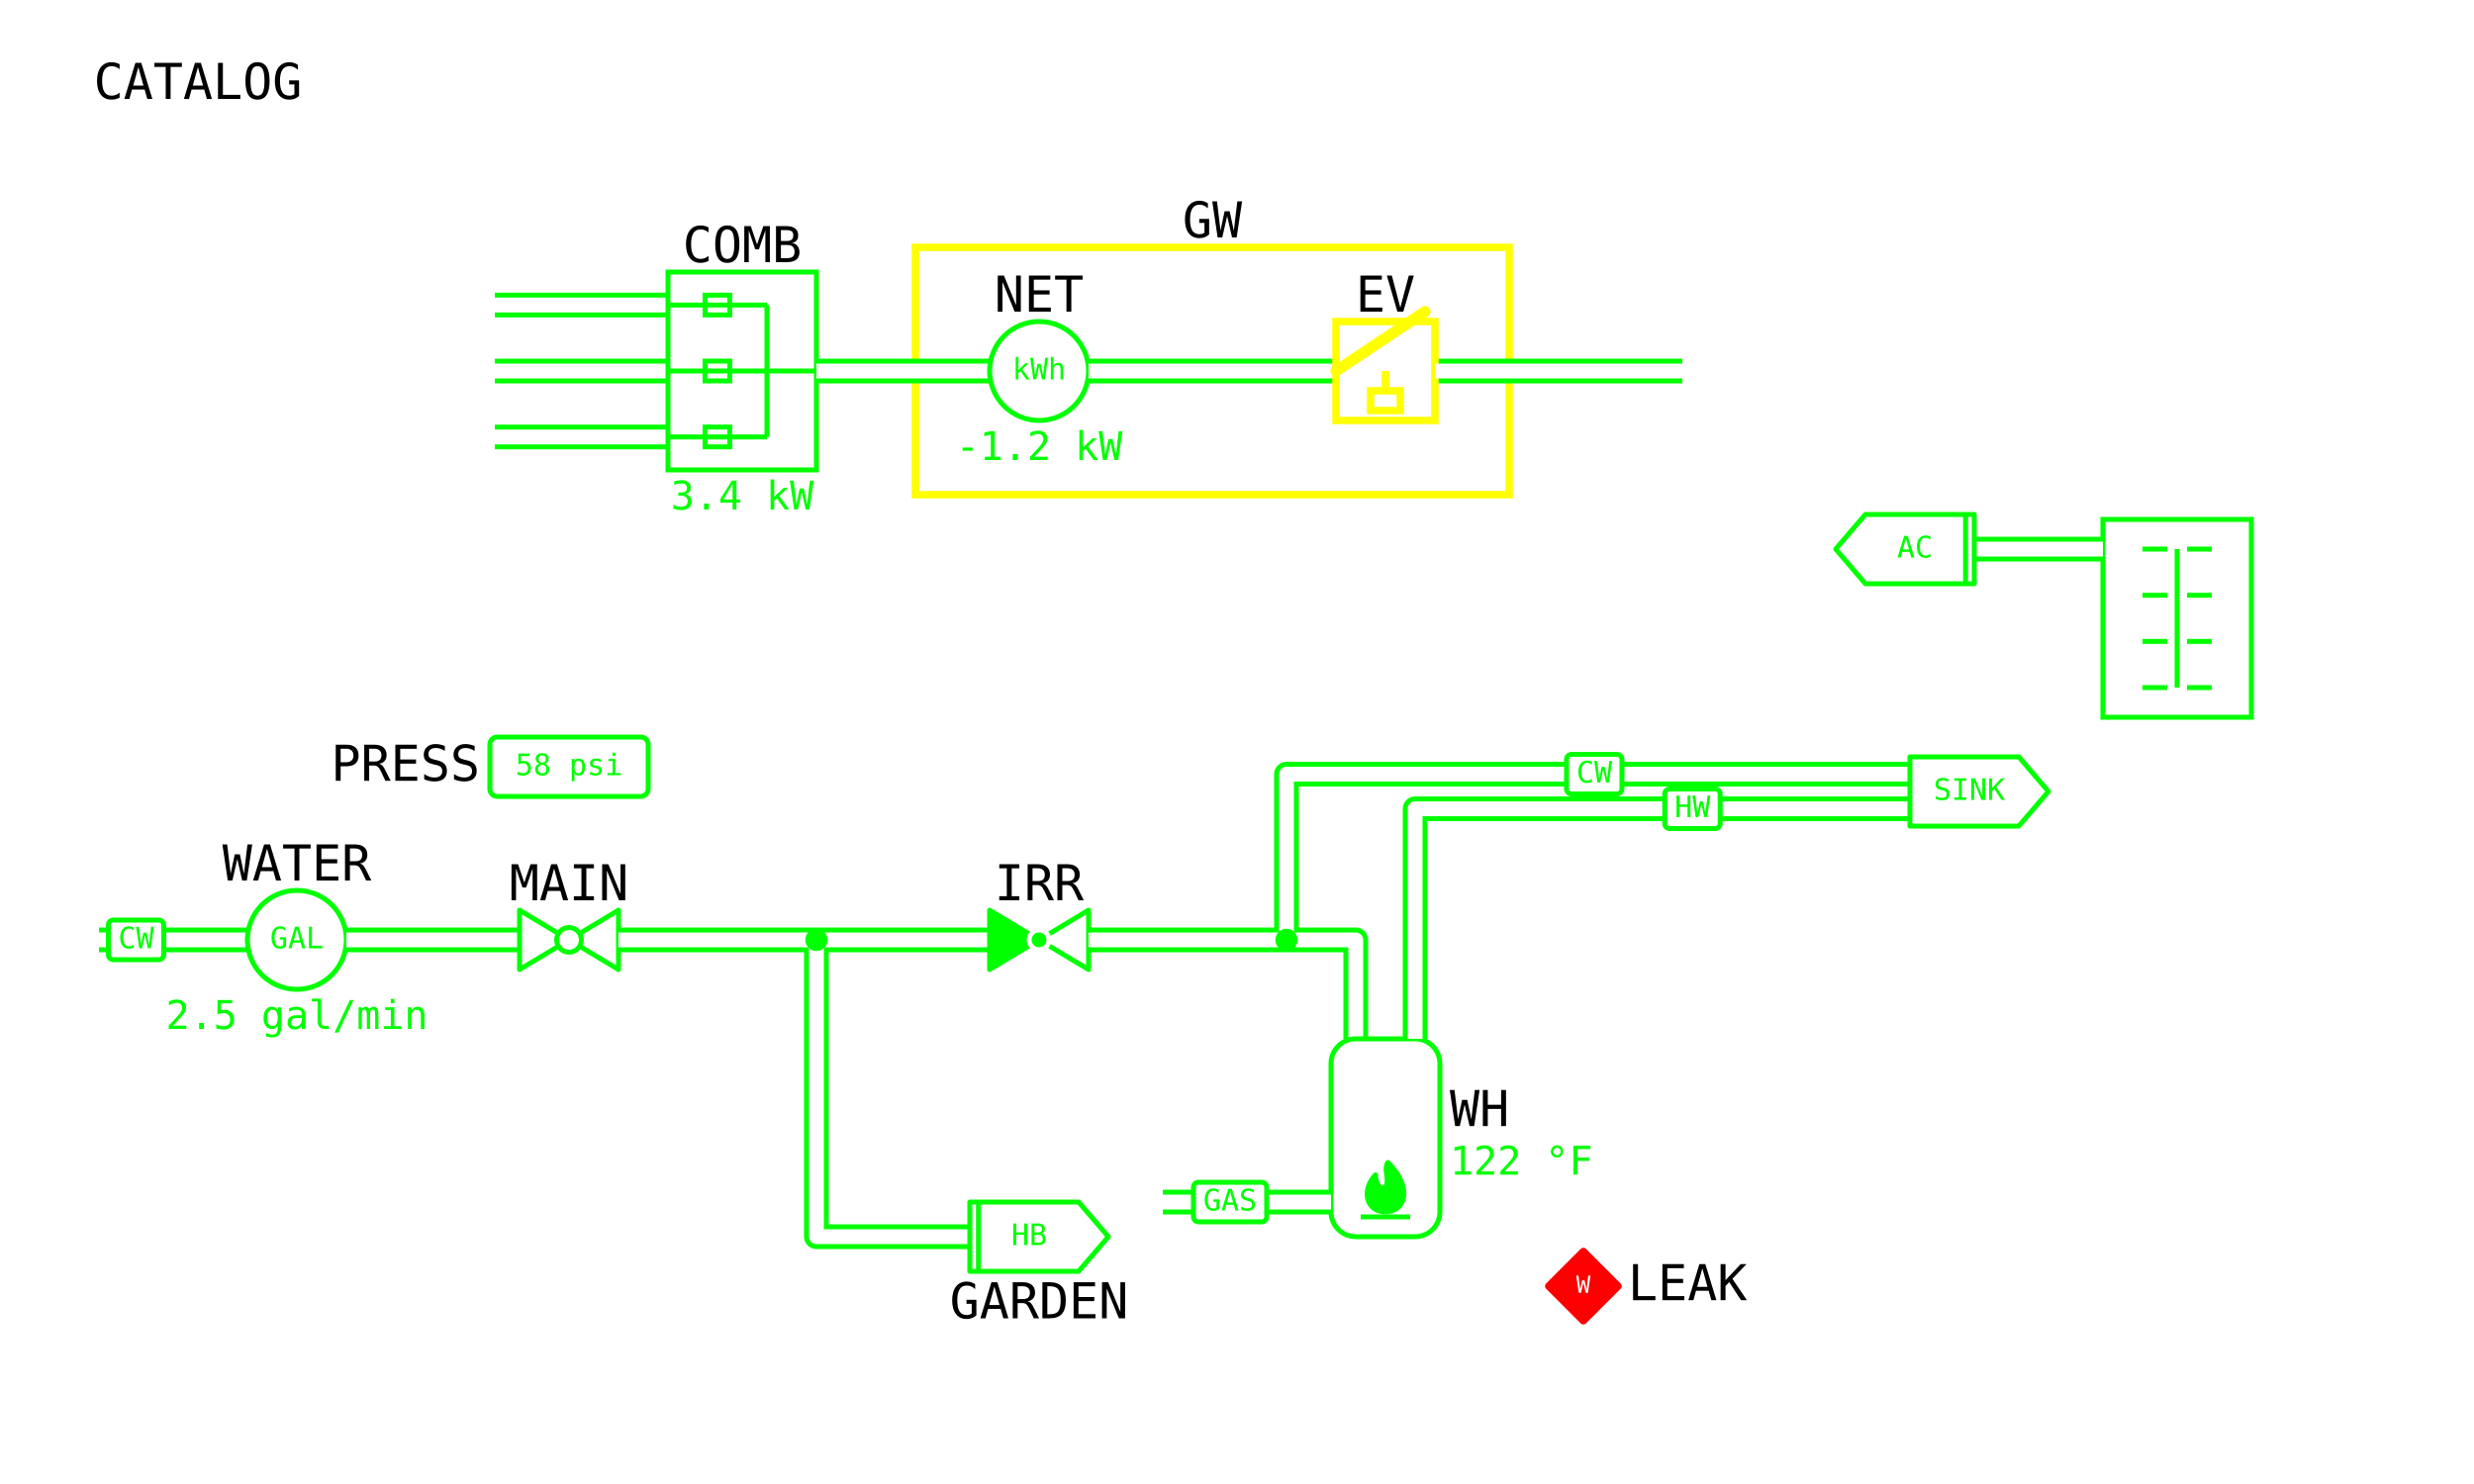
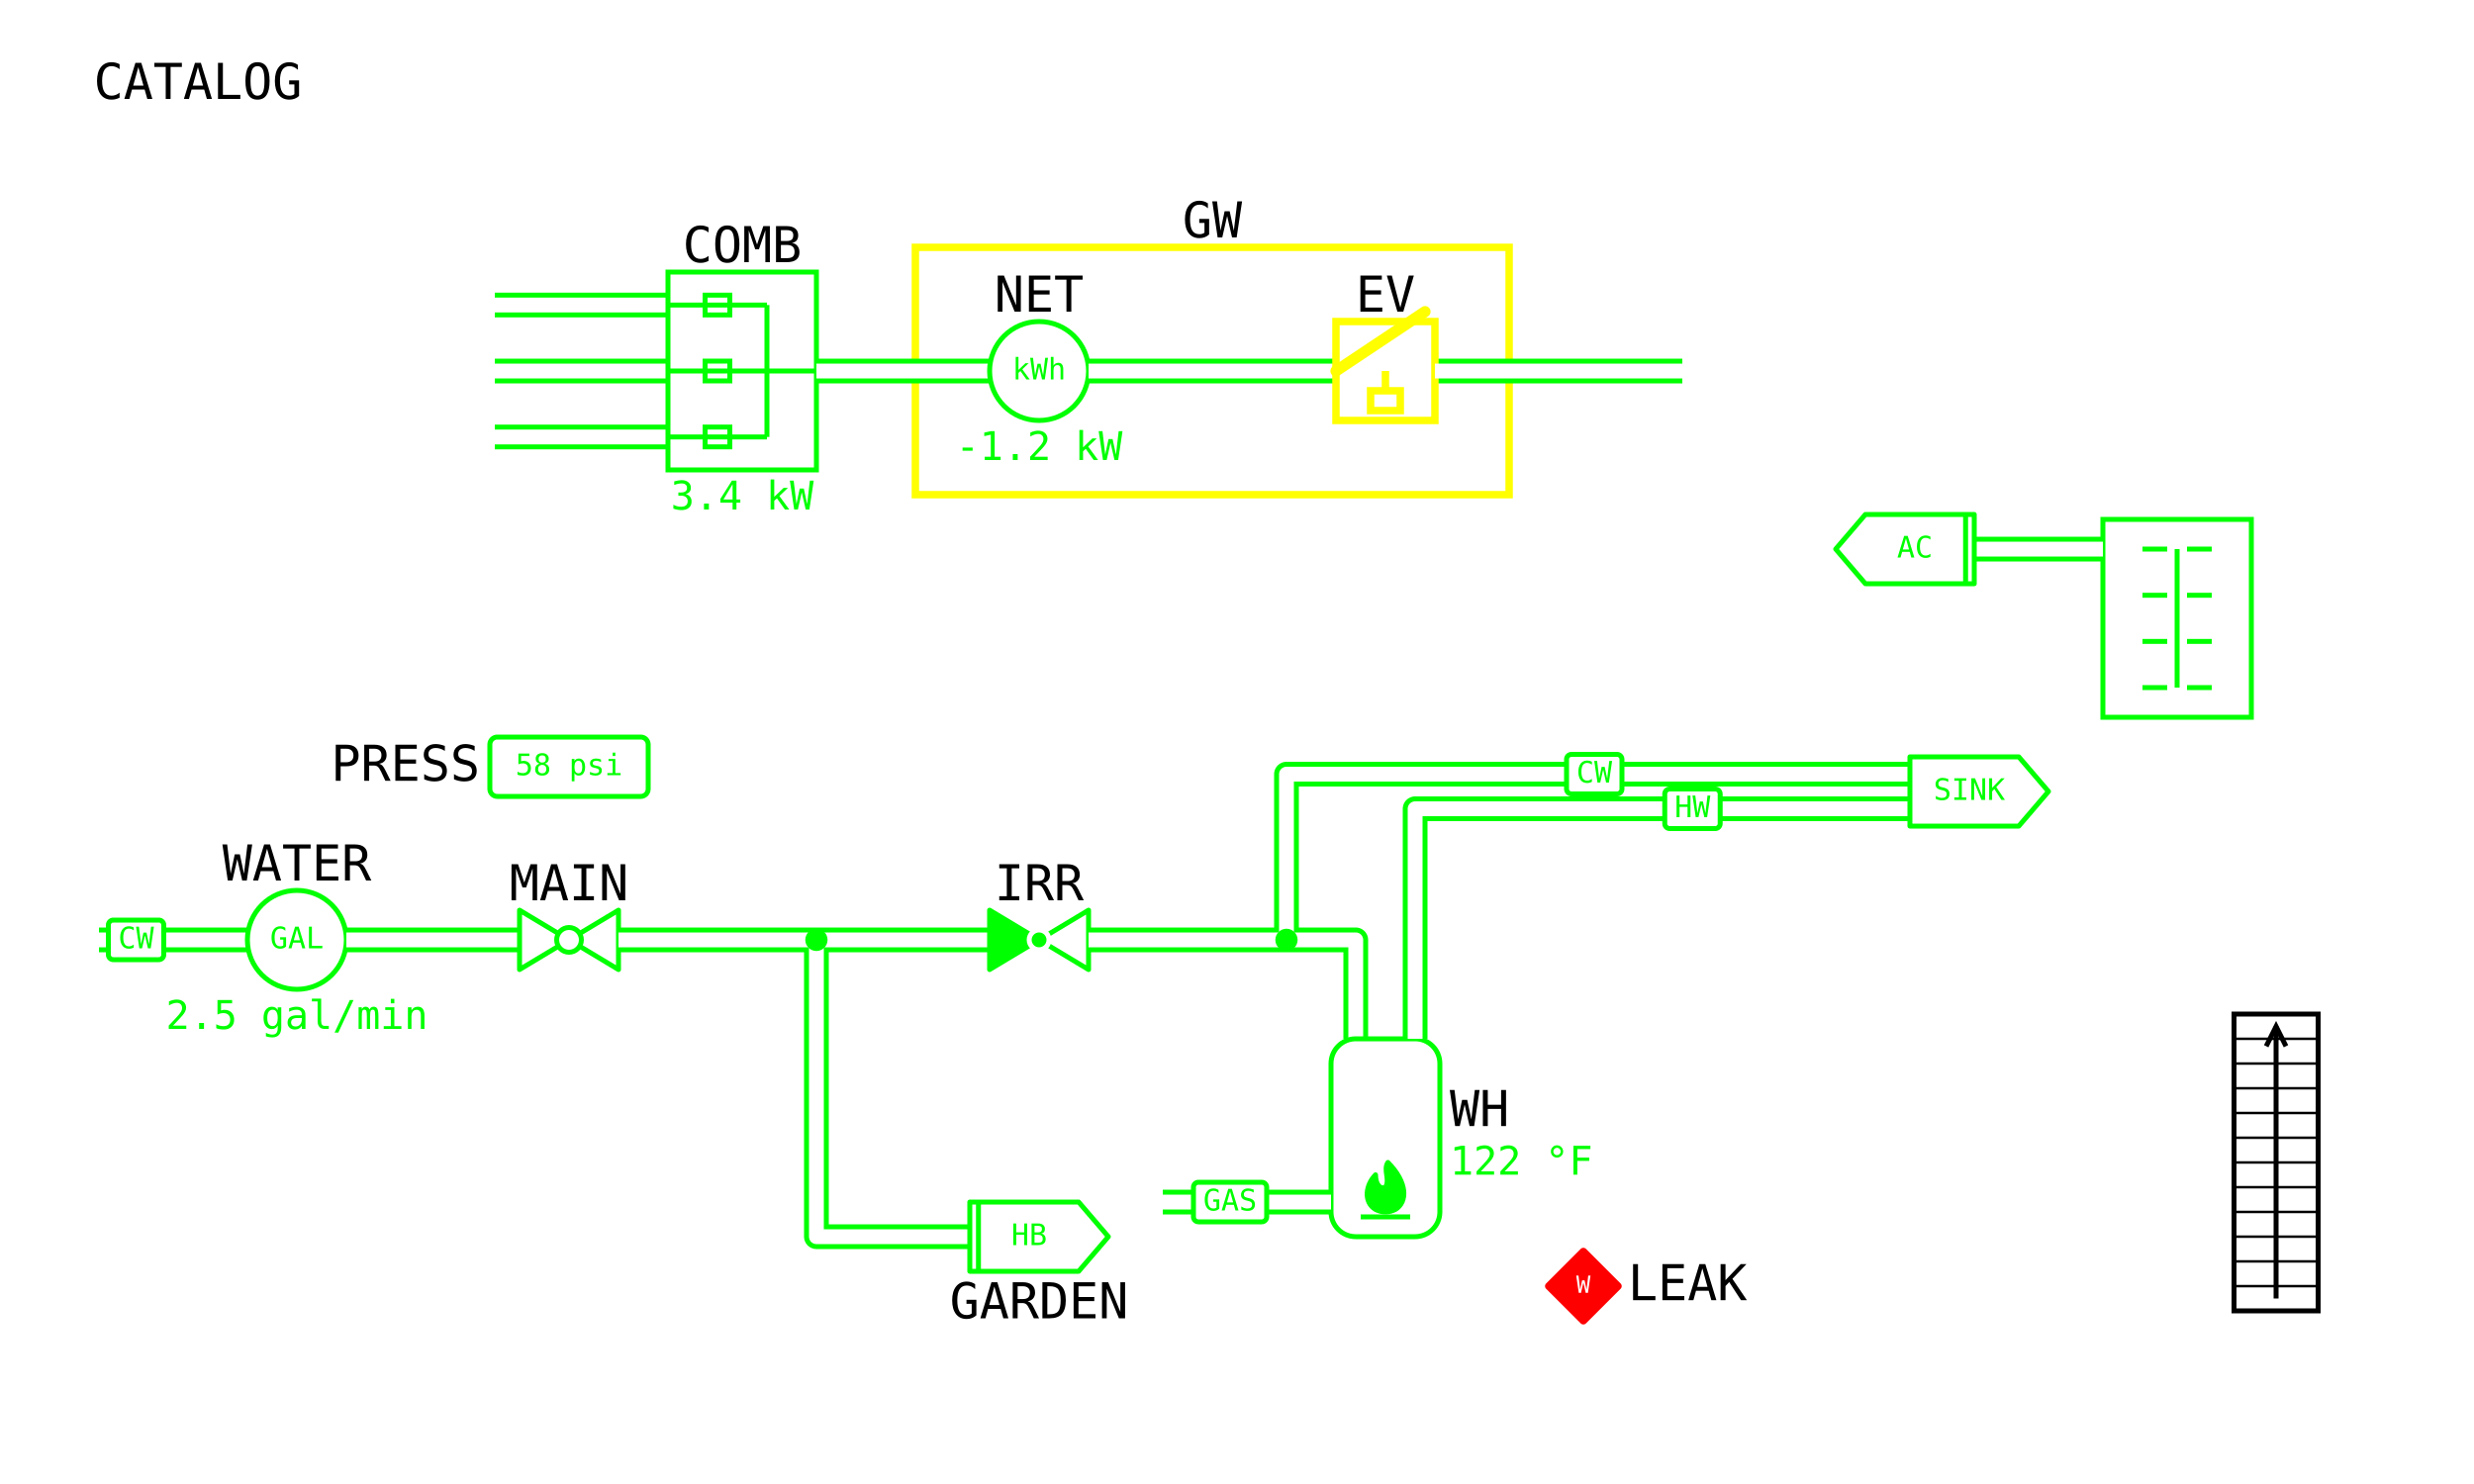
<svg xmlns="http://www.w3.org/2000/svg" viewBox="0 0 1000 600" width="1280" height="768" data-page="catalog" data-theme="eink_color">
  <rect x="0" y="0" width="1000" height="600" fill="#ffffff" />
  <g id="cabinet">
    <rect x="370" y="100" width="240" height="100" fill="none" stroke="#ffff00" stroke-width="3" />
    <text x="490" y="96" text-anchor="middle" font-family="DejaVu Sans Mono, monospace" font-size="20" fill="#000000">GW</text>
  </g>
  <g id="casings">
    <g data-for="branch_a">
      <polyline points="200,123.33 200,123.33 270,123.33" fill="none" stroke="#00ff00" stroke-width="10" stroke-linejoin="round" />
    </g>
    <g data-for="branch_b">
      <polyline points="200,150 270,150" fill="none" stroke="#00ff00" stroke-width="10" stroke-linejoin="round" />
    </g>
    <g data-for="branch_c">
      <polyline points="200,176.67 200,176.67 270,176.67" fill="none" stroke="#00ff00" stroke-width="10" stroke-linejoin="round" />
    </g>
    <g data-for="to_meter">
      <polyline points="330,150 400,150" fill="none" stroke="#00ff00" stroke-width="10" stroke-linejoin="round" />
    </g>
    <g data-for="to_circuit">
      <polyline points="440,150 540,150" fill="none" stroke="#00ff00" stroke-width="10" stroke-linejoin="round" />
    </g>
    <g data-for="to_load">
      <polyline points="580,150 680,150" fill="none" stroke="#00ff00" stroke-width="10" stroke-linejoin="round" />
    </g>
    <g data-for="to_condenser">
      <polyline points="850,222 798,222" fill="none" stroke="#00ff00" stroke-width="10" stroke-linejoin="round" />
    </g>
    <g data-for="service">
      <polyline points="40,380 100,380" fill="none" stroke="#00ff00" stroke-width="10" stroke-linejoin="round" />
    </g>
    <g data-for="to_main">
      <polyline points="140,380 210,380" fill="none" stroke="#00ff00" stroke-width="10" stroke-linejoin="round" />
    </g>
    <g data-for="to_branch">
      <polyline points="250,380 330,380" fill="none" stroke="#00ff00" stroke-width="10" stroke-linejoin="round" />
    </g>
    <g data-for="to_irrigation">
      <polyline points="330,380 400,380" fill="none" stroke="#00ff00" stroke-width="10" stroke-linejoin="round" />
    </g>
    <g data-for="to_tee">
      <polyline points="440,380 520,380" fill="none" stroke="#00ff00" stroke-width="10" stroke-linejoin="round" />
    </g>
    <g data-for="to_heater">
      <polyline points="520,380 548,380 548,420" fill="none" stroke="#00ff00" stroke-width="10" stroke-linejoin="round" />
    </g>
    <g data-for="to_sink">
      <polyline points="520,380 520,313 772,313" fill="none" stroke="#00ff00" stroke-width="10" stroke-linejoin="round" />
    </g>
    <g data-for="gas">
      <polyline points="470,486 538,486" fill="none" stroke="#00ff00" stroke-width="10" stroke-linejoin="round" />
    </g>
    <g data-for="hot">
      <polyline points="572,420 572,327 772,327" fill="none" stroke="#00ff00" stroke-width="10" stroke-linejoin="round" />
    </g>
    <g data-for="to_garden">
      <polyline points="330,380 330,500 392,500" fill="none" stroke="#00ff00" stroke-width="10" stroke-linejoin="round" />
    </g>
  </g>
  <g id="title">
    <text x="80" y="40" text-anchor="middle" font-family="DejaVu Sans Mono, monospace" font-size="20" fill="#000000">CATALOG</text>
  </g>
  <g id="branch_a">
    <polyline points="200,123.33 200,123.33 270,123.33" fill="none" stroke="#ffffff" stroke-width="6" stroke-linejoin="round" />
  </g>
  <g id="branch_b">
    <polyline points="200,150 270,150" fill="none" stroke="#ffffff" stroke-width="6" stroke-linejoin="round" />
  </g>
  <g id="branch_c">
    <polyline points="200,176.67 200,176.67 270,176.67" fill="none" stroke="#ffffff" stroke-width="6" stroke-linejoin="round" />
  </g>
  <g id="combiner">
    <rect x="270" y="110" width="60" height="80" fill="none" stroke="#00ff00" stroke-width="2" />
    <line x1="270" y1="123.33" x2="310" y2="123.33" stroke="#00ff00" stroke-width="2" />
    <rect x="285" y="119.33" width="10" height="8" fill="none" stroke="#00ff00" stroke-width="2" />
    <line x1="270" y1="150" x2="310" y2="150" stroke="#00ff00" stroke-width="2" />
    <rect x="285" y="146" width="10" height="8" fill="none" stroke="#00ff00" stroke-width="2" />
    <line x1="270" y1="176.67" x2="310" y2="176.67" stroke="#00ff00" stroke-width="2" />
    <rect x="285" y="172.67" width="10" height="8" fill="none" stroke="#00ff00" stroke-width="2" />
    <line x1="310" y1="123.33" x2="310" y2="176.67" stroke="#00ff00" stroke-width="2" />
    <line x1="310" y1="150" x2="330" y2="150" stroke="#00ff00" stroke-width="2" />
    <text x="300" y="106" text-anchor="middle" font-family="DejaVu Sans Mono, monospace" font-size="20" fill="#000000">COMB</text>
    <text x="300" y="206" text-anchor="middle" font-family="DejaVu Sans Mono, monospace" font-size="16" fill="#00ff00">3.4 kW</text>
  </g>
  <g id="to_meter">
    <polyline points="330,150 400,150" fill="none" stroke="#ffffff" stroke-width="6" stroke-linejoin="round" />
  </g>
  <g id="net_meter">
    <circle cx="420" cy="150" r="20" fill="none" stroke="#00ff00" stroke-width="2" />
    <text x="420" y="150" text-anchor="middle" dominant-baseline="middle" font-family="DejaVu Sans Mono, monospace" font-size="12" fill="#00ff00">kWh</text>
    <text x="420" y="126" text-anchor="middle" font-family="DejaVu Sans Mono, monospace" font-size="20" fill="#000000">NET</text>
    <text x="420" y="186" text-anchor="middle" font-family="DejaVu Sans Mono, monospace" font-size="16" fill="#00ff00">-1.2 kW</text>
  </g>
  <g id="to_circuit">
    <polyline points="440,150 540,150" fill="none" stroke="#ffffff" stroke-width="6" stroke-linejoin="round" />
  </g>
  <g id="ev_circuit">
    <g>
      <rect x="540" y="130" width="40" height="40" fill="none" stroke="#ffff00" stroke-width="3" />
      <line x1="540" y1="150" x2="576" y2="126" stroke="#ffff00" stroke-width="4.5" stroke-linecap="round" />
      <line x1="560" y1="150" x2="560" y2="158" stroke="#ffff00" stroke-width="3" />
      <rect x="554" y="158" width="12" height="8" fill="none" stroke="#ffff00" stroke-width="3" />
    </g>
    <text x="560" y="126" text-anchor="middle" font-family="DejaVu Sans Mono, monospace" font-size="20" fill="#000000">EV</text>
  </g>
  <g id="to_load">
    <polyline points="580,150 680,150" fill="none" stroke="#ffffff" stroke-width="6" stroke-linejoin="round" />
  </g>
  <g id="panel">
    <rect x="850" y="210" width="60" height="80" fill="none" stroke="#00ff00" stroke-width="2" />
    <line x1="880" y1="222" x2="880" y2="278" stroke="#00ff00" stroke-width="2" />
    <line x1="866" y1="222" x2="876" y2="222" stroke="#00ff00" stroke-width="2" />
    <line x1="884" y1="222" x2="894" y2="222" stroke="#00ff00" stroke-width="2" />
    <line x1="866" y1="240.67" x2="876" y2="240.67" stroke="#00ff00" stroke-width="2" />
    <line x1="884" y1="240.67" x2="894" y2="240.67" stroke="#00ff00" stroke-width="2" />
    <line x1="866" y1="259.33" x2="876" y2="259.33" stroke="#00ff00" stroke-width="2" />
    <line x1="884" y1="259.33" x2="894" y2="259.33" stroke="#00ff00" stroke-width="2" />
    <line x1="866" y1="278" x2="876" y2="278" stroke="#00ff00" stroke-width="2" />
    <line x1="884" y1="278" x2="894" y2="278" stroke="#00ff00" stroke-width="2" />
  </g>
  <g id="to_condenser">
    <polyline points="850,222 798,222" fill="none" stroke="#ffffff" stroke-width="6" stroke-linejoin="round" />
  </g>
  <g id="condenser">
    <polygon points="798,208 754,208 742,222 754,236 798,236" fill="none" stroke-linejoin="round" stroke="#00ff00" stroke-width="2" />
    <line x1="794.5" y1="208" x2="794.5" y2="236" stroke="#00ff00" stroke-width="2" />
    <text x="774" y="222" text-anchor="middle" dominant-baseline="middle" font-family="DejaVu Sans Mono, monospace" font-size="12" fill="#00ff00">AC</text>
  </g>
  <g id="service">
    <polyline points="40,380 100,380" fill="none" stroke="#ffffff" stroke-width="6" stroke-linejoin="round" />
    <rect x="43.8" y="372" width="22.4" height="16" rx="2" fill="#ffffff" stroke="#00ff00" stroke-width="2" />
    <text x="55" y="380" text-anchor="middle" dominant-baseline="middle" font-family="DejaVu Sans Mono, monospace" font-size="12" fill="#00ff00">CW</text>
  </g>
  <g id="water_meter">
    <circle cx="120" cy="380" r="20" fill="none" stroke="#00ff00" stroke-width="2" />
    <text x="120" y="380" text-anchor="middle" dominant-baseline="middle" font-family="DejaVu Sans Mono, monospace" font-size="12" fill="#00ff00">GAL</text>
    <text x="120" y="356" text-anchor="middle" font-family="DejaVu Sans Mono, monospace" font-size="20" fill="#000000">WATER</text>
    <text x="120" y="416" text-anchor="middle" font-family="DejaVu Sans Mono, monospace" font-size="16" fill="#00ff00">2.5 gal/min</text>
  </g>
  <g id="to_main">
    <polyline points="140,380 210,380" fill="none" stroke="#ffffff" stroke-width="6" stroke-linejoin="round" />
  </g>
  <g id="main_valve">
    <g>
      <polygon points="210,368 210,392 230,380" fill="none" stroke-linejoin="round" stroke="#00ff00" stroke-width="2" />
      <polygon points="250,368 250,392 230,380" fill="none" stroke-linejoin="round" stroke="#00ff00" stroke-width="2" />
      <circle cx="230" cy="380" r="5" fill="#ffffff" stroke="#00ff00" stroke-width="2" />
    </g>
    <text x="230" y="364" text-anchor="middle" font-family="DejaVu Sans Mono, monospace" font-size="20" fill="#000000">MAIN</text>
  </g>
  <g id="to_branch">
    <polyline points="250,380 330,380" fill="none" stroke="#ffffff" stroke-width="6" stroke-linejoin="round" />
  </g>
  <g id="to_irrigation">
    <polyline points="330,380 400,380" fill="none" stroke="#ffffff" stroke-width="6" stroke-linejoin="round" />
  </g>
  <g id="irrigation">
    <g>
      <polygon points="400,368 400,392 420,380" fill="#00ff00" stroke-linejoin="round" stroke="#00ff00" stroke-width="2" />
      <polygon points="440,368 440,392 420,380" fill="none" stroke-linejoin="round" stroke="#00ff00" stroke-width="2" />
      <circle cx="420" cy="380" r="4" fill="#00ff00" stroke="#ffffff" stroke-width="2" />
    </g>
    <text x="420" y="364" text-anchor="middle" font-family="DejaVu Sans Mono, monospace" font-size="20" fill="#000000">IRR</text>
  </g>
  <g id="to_tee">
    <polyline points="440,380 520,380" fill="none" stroke="#ffffff" stroke-width="6" stroke-linejoin="round" />
  </g>
  <g id="to_heater">
    <polyline points="520,380 548,380 548,420" fill="none" stroke="#ffffff" stroke-width="6" stroke-linejoin="round" />
  </g>
  <g id="to_sink">
    <polyline points="520,380 520,313 772,313" fill="none" stroke="#ffffff" stroke-width="6" stroke-linejoin="round" />
    <rect x="633.2" y="305" width="22.4" height="16" rx="2" fill="#ffffff" stroke="#00ff00" stroke-width="2" />
    <text x="644.4" y="313" text-anchor="middle" dominant-baseline="middle" font-family="DejaVu Sans Mono, monospace" font-size="12" fill="#00ff00">CW</text>
  </g>
  <g id="heater">
    <rect x="538" y="420" width="44" height="80" rx="10" fill="none" stroke="#00ff00" stroke-width="2" />
    <path d="M561 470 C569 478 569 486 564 489 Q560 491 556 489 C551 486 552 479 556 475 C556 479 558 481 560 480 C562 477 559 473 561 470 Z" fill="#00ff00" stroke-linejoin="round" stroke="#00ff00" stroke-width="2" />
    <line x1="550" y1="492" x2="570" y2="492" stroke="#00ff00" stroke-width="2" />
    <text x="586" y="449.6" text-anchor="start" dominant-baseline="middle" font-family="DejaVu Sans Mono, monospace" font-size="20" fill="#000000">WH</text>
    <text x="586" y="470.4" text-anchor="start" dominant-baseline="middle" font-family="DejaVu Sans Mono, monospace" font-size="16" fill="#00ff00">122 °F</text>
  </g>
  <g id="gas">
    <polyline points="470,486 538,486" fill="none" stroke="#ffffff" stroke-width="6" stroke-linejoin="round" />
    <rect x="482.4" y="478" width="29.6" height="16" rx="2" fill="#ffffff" stroke="#00ff00" stroke-width="2" />
    <text x="497.2" y="486" text-anchor="middle" dominant-baseline="middle" font-family="DejaVu Sans Mono, monospace" font-size="12" fill="#00ff00">GAS</text>
  </g>
  <g id="hot">
    <polyline points="572,420 572,327 772,327" fill="none" stroke="#ffffff" stroke-width="6" stroke-linejoin="round" />
    <rect x="672.9" y="319" width="22.4" height="16" rx="2" fill="#ffffff" stroke="#00ff00" stroke-width="2" />
    <text x="684.1" y="327" text-anchor="middle" dominant-baseline="middle" font-family="DejaVu Sans Mono, monospace" font-size="12" fill="#00ff00">HW</text>
  </g>
  <g id="to_garden">
    <polyline points="330,380 330,500 392,500" fill="none" stroke="#ffffff" stroke-width="6" stroke-linejoin="round" />
  </g>
  <g id="garden">
    <polygon points="392,486 436,486 448,500 436,514 392,514" fill="none" stroke-linejoin="round" stroke="#00ff00" stroke-width="2" />
    <line x1="395.5" y1="486" x2="395.5" y2="514" stroke="#00ff00" stroke-width="2" />
    <text x="416" y="500" text-anchor="middle" dominant-baseline="middle" font-family="DejaVu Sans Mono, monospace" font-size="12" fill="#00ff00">HB</text>
    <text x="420" y="533" text-anchor="middle" font-family="DejaVu Sans Mono, monospace" font-size="20" fill="#000000">GARDEN</text>
  </g>
  <g id="sink">
    <polygon points="772,306 816,306 828,320 816,334 772,334" fill="none" stroke-linejoin="round" stroke="#00ff00" stroke-width="2" />
    <text x="796" y="320" text-anchor="middle" dominant-baseline="middle" font-family="DejaVu Sans Mono, monospace" font-size="12" fill="#00ff00">SINK</text>
  </g>
  <g id="pressure">
    <rect x="198" y="298" width="64" height="24" rx="3" fill="none" stroke="#00ff00" stroke-width="2" />
    <text x="230" y="310" text-anchor="middle" dominant-baseline="middle" font-family="DejaVu Sans Mono, monospace" font-size="12" fill="#00ff00">58 psi</text>
    <text x="194" y="310" text-anchor="end" dominant-baseline="middle" font-family="DejaVu Sans Mono, monospace" font-size="20" fill="#000000">PRESS</text>
  </g>
  <g id="leak_basement">
    <polygon points="640,506 654,520 640,534 626,520" fill="#ff0000" stroke-linejoin="round" stroke="#ff0000" stroke-width="3" />
    <text x="640" y="520" text-anchor="middle" dominant-baseline="middle" font-family="DejaVu Sans Mono, monospace" font-size="9.6" fill="#ffffff">W</text>
    <text x="658" y="520" text-anchor="start" dominant-baseline="middle" font-family="DejaVu Sans Mono, monospace" font-size="20" fill="#000000">LEAK</text>
  </g>
+   <g id="stairs">
+     <rect x="903" y="410" width="34" height="120" fill="none" stroke="#000000" stroke-width="2" />
+     <line x1="903" y1="420" x2="937" y2="420" stroke="#000000" stroke-width="1" />
+     <line x1="903" y1="430" x2="937" y2="430" stroke="#000000" stroke-width="1" />
+     <line x1="903" y1="440" x2="937" y2="440" stroke="#000000" stroke-width="1" />
+     <line x1="903" y1="450" x2="937" y2="450" stroke="#000000" stroke-width="1" />
+     <line x1="903" y1="460" x2="937" y2="460" stroke="#000000" stroke-width="1" />
+     <line x1="903" y1="470" x2="937" y2="470" stroke="#000000" stroke-width="1" />
+     <line x1="903" y1="480" x2="937" y2="480" stroke="#000000" stroke-width="1" />
+     <line x1="903" y1="490" x2="937" y2="490" stroke="#000000" stroke-width="1" />
+     <line x1="903" y1="500" x2="937" y2="500" stroke="#000000" stroke-width="1" />
+     <line x1="903" y1="510" x2="937" y2="510" stroke="#000000" stroke-width="1" />
+     <line x1="903" y1="520" x2="937" y2="520" stroke="#000000" stroke-width="1" />
+     <line x1="920" y1="525" x2="920" y2="415" stroke="#000000" stroke-width="2" />
+     <polyline points="916,423 920,415 924,423" fill="none" stroke-linejoin="miter" stroke="#000000" stroke-width="2" />
+   </g>
  <g id="branch">
    <circle cx="330" cy="380" r="4.5" fill="#00ff00" />
  </g>
  <g id="tee">
    <circle cx="520" cy="380" r="4.5" fill="#00ff00" />
  </g>
</svg>
